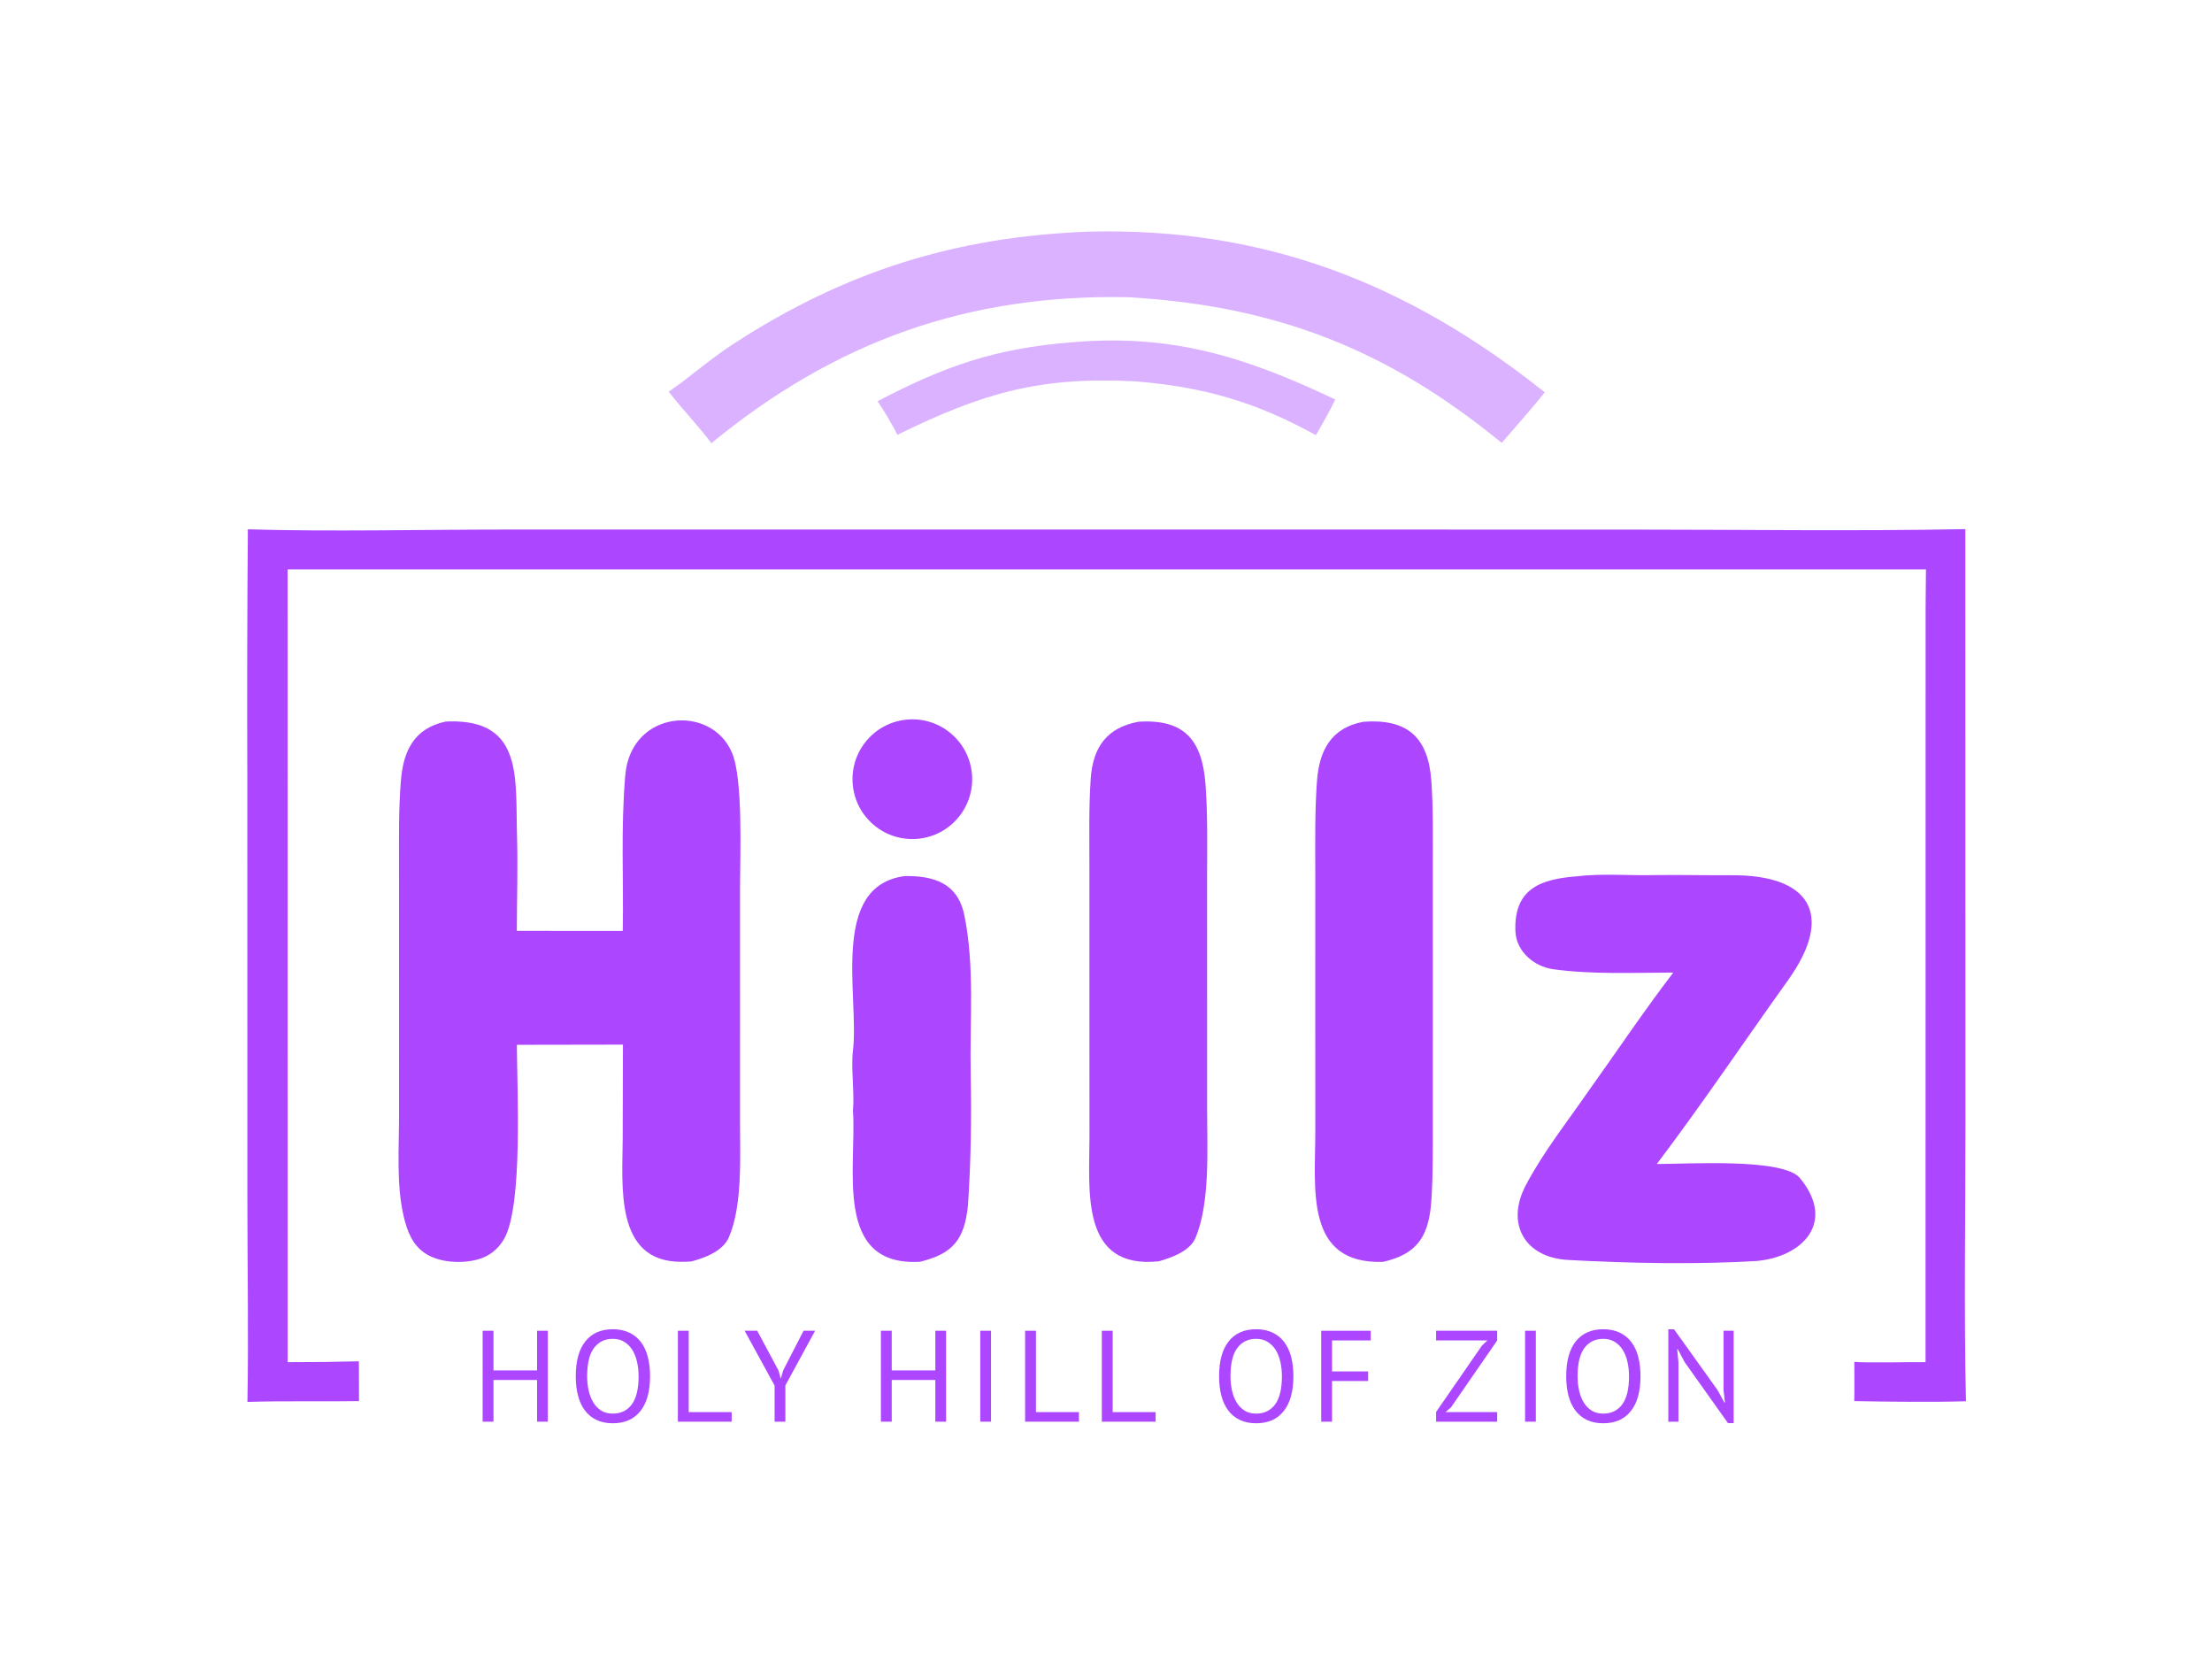
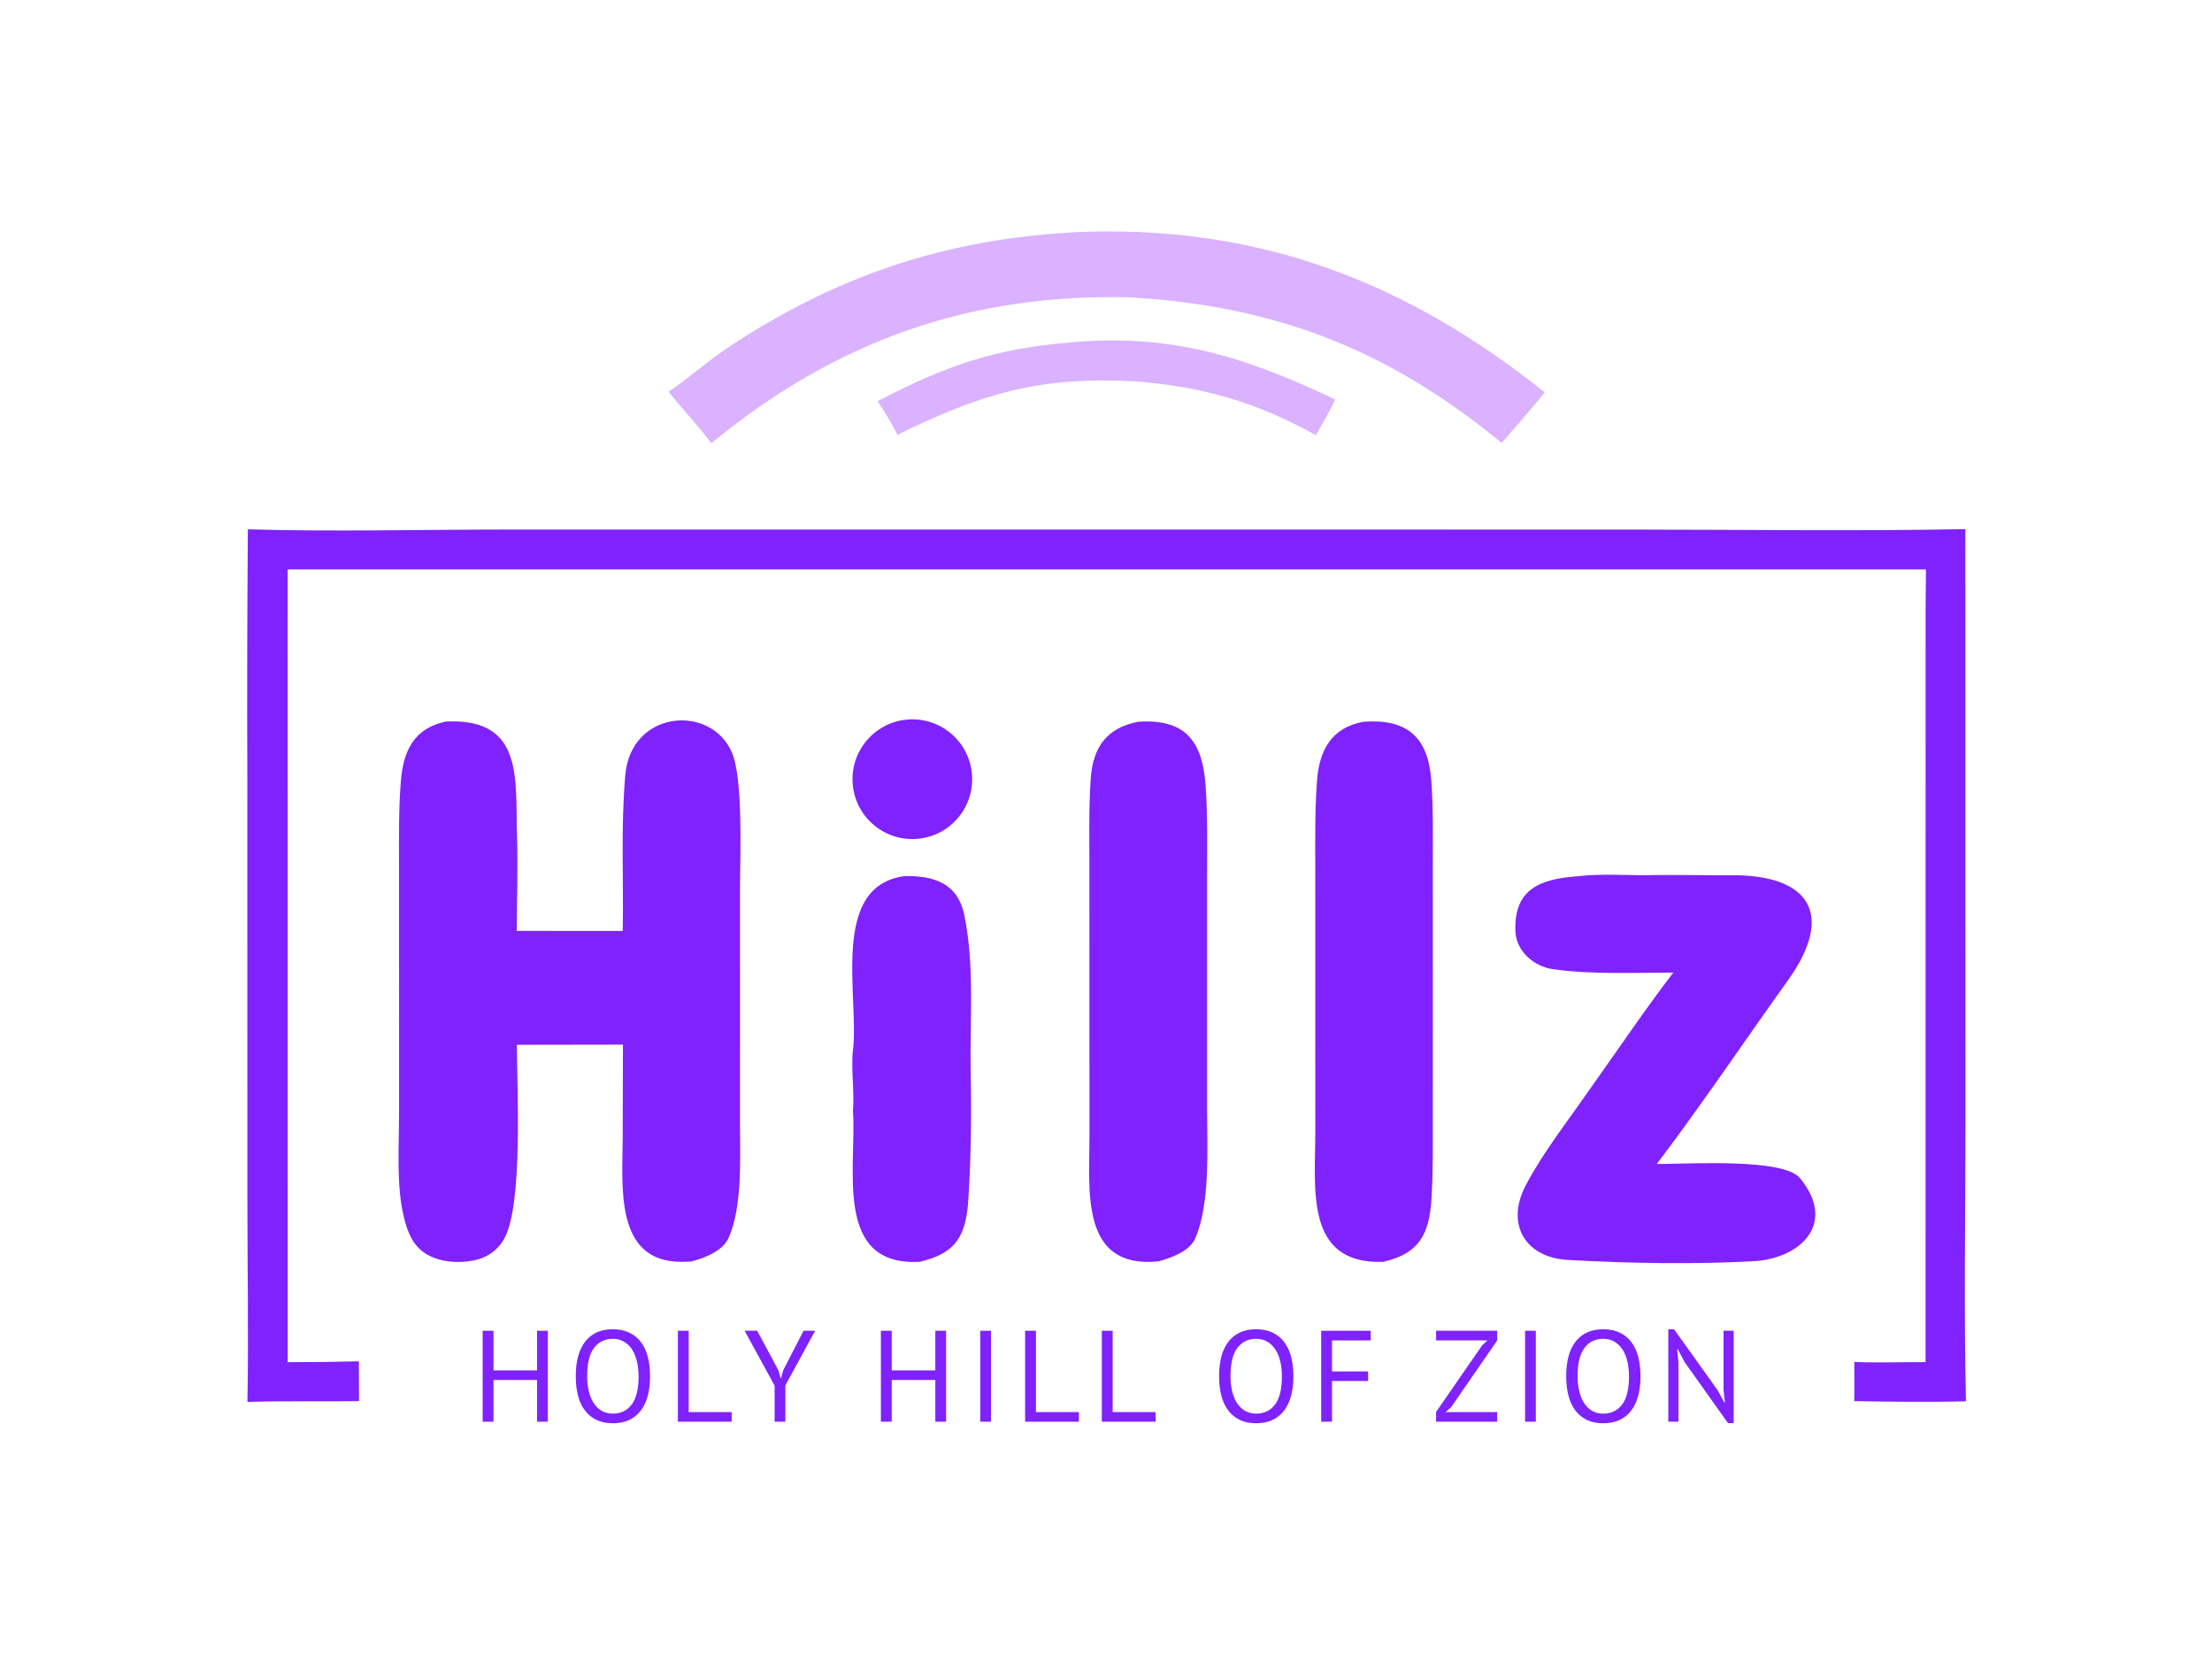
<svg xmlns="http://www.w3.org/2000/svg" width="698" height="522" viewBox="0 0 698 522" fill="none">
-   <path d="M169.478 435.343H155.722V448.501H152.301V419.814H155.722V432.322H169.478V419.814H172.874V448.501H169.478V435.343Z" fill="#AD46FF" />
-   <path d="M181.684 434.17C181.684 429.376 182.689 425.706 184.705 423.159C186.733 420.613 189.623 419.339 193.368 419.339C195.378 419.339 197.12 419.701 198.586 420.413C200.066 421.112 201.289 422.111 202.257 423.409C203.237 424.707 203.961 426.268 204.429 428.078C204.891 429.894 205.128 431.923 205.128 434.17C205.128 438.951 204.104 442.621 202.057 445.18C200.022 447.727 197.126 449 193.368 449C191.371 449 189.636 448.638 188.175 447.926C186.709 447.215 185.491 446.204 184.53 444.905C183.563 443.607 182.845 442.053 182.383 440.237C181.915 438.427 181.684 436.404 181.684 434.17ZM185.279 434.17C185.279 435.755 185.435 437.253 185.754 438.664C186.066 440.081 186.552 441.329 187.202 442.409C187.863 443.495 188.706 444.356 189.723 445.005C190.753 445.642 191.97 445.954 193.368 445.954C195.896 445.954 197.887 444.999 199.335 443.083C200.784 441.154 201.508 438.183 201.508 434.17C201.508 432.609 201.345 431.111 201.033 429.676C200.715 428.246 200.222 426.992 199.56 425.906C198.892 424.826 198.043 423.971 197.014 423.334C195.996 422.685 194.779 422.36 193.368 422.36C190.853 422.36 188.874 423.328 187.426 425.257C185.991 427.173 185.279 430.144 185.279 434.17Z" fill="#AD46FF" />
-   <path d="M230.882 448.501H213.905V419.814H217.325V445.48H230.882V448.501Z" fill="#AD46FF" />
-   <path d="M244.43 437.116L234.967 419.814H238.937L245.653 432.347L246.352 434.869H246.402L247.151 432.272L253.567 419.814H257.213L247.825 437.066V448.501H244.43V437.116Z" fill="#AD46FF" />
-   <path d="M295.146 435.343H281.389V448.501H277.968V419.814H281.389V432.322H295.146V419.814H298.541V448.501H295.146V435.343Z" fill="#AD46FF" />
-   <path d="M309.324 419.814H312.719V448.501H309.324V419.814Z" fill="#AD46FF" />
-   <path d="M340.453 448.501H323.476V419.814H326.897V445.48H340.453V448.501Z" fill="#AD46FF" />
-   <path d="M364.661 448.501H347.684V419.814H351.104V445.48H364.661V448.501Z" fill="#AD46FF" />
-   <path d="M384.687 434.17C384.687 429.376 385.692 425.706 387.708 423.159C389.736 420.613 392.626 419.339 396.371 419.339C398.381 419.339 400.122 419.701 401.589 420.413C403.069 421.112 404.292 422.111 405.259 423.409C406.239 424.707 406.963 426.268 407.432 428.078C407.893 429.894 408.131 431.923 408.131 434.17C408.131 438.951 407.107 442.621 405.06 445.18C403.025 447.727 400.129 449 396.371 449C394.374 449 392.639 448.638 391.178 447.926C389.711 447.215 388.494 446.204 387.533 444.905C386.566 443.607 385.848 442.053 385.386 440.237C384.918 438.427 384.687 436.404 384.687 434.17ZM388.282 434.17C388.282 435.755 388.438 437.253 388.756 438.664C389.068 440.081 389.555 441.329 390.204 442.409C390.866 443.495 391.709 444.356 392.726 445.005C393.756 445.642 394.973 445.954 396.371 445.954C398.899 445.954 400.89 444.999 402.338 443.083C403.786 441.154 404.51 438.183 404.51 434.17C404.51 432.609 404.348 431.111 404.036 429.676C403.718 428.246 403.225 426.992 402.563 425.906C401.895 424.826 401.046 423.971 400.016 423.334C398.999 422.685 397.782 422.36 396.371 422.36C393.856 422.36 391.877 423.328 390.429 425.257C388.994 427.173 388.282 430.144 388.282 434.17Z" fill="#AD46FF" />
-   <path d="M416.908 419.814H432.537V422.86H420.328V432.647H431.713V435.668H420.328V448.501H416.908V419.814Z" fill="#AD46FF" />
-   <path d="M453.162 445.43L467.642 424.483L469.365 422.86H453.162V419.814H472.436V422.885L457.88 443.957L456.158 445.48H472.436V448.501H453.162V445.43Z" fill="#AD46FF" />
-   <path d="M481.238 419.814H484.633V448.501H481.238V419.814Z" fill="#AD46FF" />
-   <path d="M494.217 434.17C494.217 429.376 495.222 425.706 497.238 423.159C499.266 420.613 502.156 419.339 505.901 419.339C507.911 419.339 509.653 419.701 511.119 420.413C512.599 421.112 513.822 422.111 514.789 423.409C515.769 424.707 516.493 426.268 516.962 428.078C517.423 429.894 517.661 431.923 517.661 434.17C517.661 438.951 516.637 442.621 514.59 445.18C512.555 447.727 509.659 449 505.901 449C503.904 449 502.169 448.638 500.708 447.926C499.241 447.215 498.024 446.204 497.063 444.905C496.096 443.607 495.378 442.053 494.916 440.237C494.448 438.427 494.217 436.404 494.217 434.17ZM497.812 434.17C497.812 435.755 497.968 437.253 498.286 438.664C498.598 440.081 499.085 441.329 499.734 442.409C500.396 443.495 501.239 444.356 502.256 445.005C503.286 445.642 504.503 445.954 505.901 445.954C508.429 445.954 510.42 444.999 511.868 443.083C513.316 441.154 514.04 438.183 514.04 434.17C514.04 432.609 513.878 431.111 513.566 429.676C513.248 428.246 512.755 426.992 512.093 425.906C511.425 424.826 510.576 423.971 509.546 423.334C508.529 422.685 507.312 422.36 505.901 422.36C503.386 422.36 501.407 423.328 499.959 425.257C498.524 427.173 497.812 430.144 497.812 434.17Z" fill="#AD46FF" />
-   <path d="M531.606 429.726L529.409 425.606H529.234L529.634 429.726V448.501H526.438V419.365H528.261L541.967 438.514L544.114 442.434H544.314L543.865 438.514V419.814H547.061V448.95H545.263L531.606 429.726Z" fill="#AD46FF" />
-   <path d="M78.215 166.984C104.132 167.763 133.404 167.059 159.609 167.059L318.788 167.053L514.938 167.069C549.519 167.071 585.687 167.6 620.171 166.926L620.208 354.885C620.208 383.395 619.706 413.698 620.366 442.055C609.485 442.38 595.969 442.204 585.112 442.004C585.2 437.975 585.13 433.675 585.135 429.622C589.048 430.012 602.927 429.641 607.61 429.715L607.629 191.62L607.74 179.631L90.76 179.646L90.779 429.724C98.268 429.738 105.757 429.65 113.244 429.455L113.288 442.009C101.611 442.199 89.733 441.888 78.08 442.264C78.458 421.474 78.067 399.445 78.063 378.534L78.046 244.881C77.949 218.915 78.006 192.949 78.215 166.984Z" fill="#AD46FF" />
-   <path d="M140.585 227.638C140.993 227.61 141.401 227.592 141.81 227.587C165.173 227.039 162.614 245.708 163.141 263.447C163.438 273.429 163.112 283.661 163.081 293.666L196.51 293.685C196.818 277.046 195.856 261.841 197.3 244.607C199.027 223.975 224.315 221.993 230.94 237.36C234.569 245.777 233.511 269.956 233.515 280.449L233.52 320.826L233.513 354.318C233.506 364.88 234.344 380.452 229.953 390.42C228.08 394.672 222.484 396.826 218.131 397.959C217.065 398.024 215.997 398.061 214.929 398.066C193.74 398.048 196.471 373.915 196.494 359.026L196.573 329.55L163.1 329.605C163.131 343.12 165.111 380.373 159.051 390.875C157.158 394.157 154.255 396.432 150.561 397.374C145.494 398.67 138.985 398.363 134.444 395.564C130.17 392.927 128.485 388.409 127.389 383.757C125.028 373.72 125.93 362.062 125.922 351.751L125.925 311.188L125.912 272.863C125.91 263.963 125.779 255.267 126.494 246.376C127.259 236.845 130.658 229.806 140.585 227.638Z" fill="#AD46FF" />
-   <path d="M497.898 276.433C505.552 275.481 514.868 276.293 522.68 276.057C530.497 275.968 538.713 276.159 546.479 276.117C571.019 275.978 579.096 288.439 564.187 309.27C550.452 328.454 537.037 348.399 522.81 367.206C533.24 367.211 562.766 365.28 568.012 371.691C579.518 385.749 568.582 396.562 554.295 397.806C535.496 398.948 513.592 398.54 494.728 397.472C481.114 396.701 475.089 386.042 481.439 373.966C486.897 363.585 494.426 354.068 501.119 344.388C510.013 331.95 518.712 318.955 528.014 306.814C515.537 306.838 502.396 307.469 490.086 305.756C484.14 304.934 478.482 300.194 478.199 293.88C477.595 280.235 486.363 277.245 497.898 276.433Z" fill="#AD46FF" />
-   <path d="M359.254 227.685C373.495 226.793 379.33 233.196 380.397 247.407C381.135 257.184 380.899 267.022 380.903 276.823L380.908 314.609V350.497C380.908 362.174 381.92 379.505 377.222 390.54C375.44 394.719 369.861 396.678 365.678 397.908C340.729 400.508 343.807 375.558 343.788 358.594L343.769 321.109L343.765 273.508C343.769 264.195 343.547 254.923 344.183 245.624C344.865 235.689 349.298 229.528 359.254 227.685Z" fill="#AD46FF" />
-   <path d="M430.254 227.694C444.031 226.7 450.669 232.499 451.657 246.306C452.293 255.155 452.121 263.781 452.126 272.635L452.135 315.719L452.126 353.534C452.121 361.807 452.219 369.862 451.713 378.13C451.021 389.412 447.781 395.499 436.451 398.08C411.571 398.92 415.062 374.96 415.048 356.978L415.034 318.797L415.039 274.956C415.039 265.355 414.867 255.907 415.582 246.325C416.301 236.636 420.154 229.532 430.254 227.694Z" fill="#AD46FF" />
+   <path d="M169.478 435.343H155.722V448.501H152.301V419.814H155.722V432.322H169.478V419.814H172.874V448.501H169.478V435.343Z" fill="#7f22fe" />
+   <path d="M181.684 434.17C181.684 429.376 182.689 425.706 184.705 423.159C186.733 420.613 189.623 419.339 193.368 419.339C195.378 419.339 197.12 419.701 198.586 420.413C200.066 421.112 201.289 422.111 202.257 423.409C203.237 424.707 203.961 426.268 204.429 428.078C204.891 429.894 205.128 431.923 205.128 434.17C205.128 438.951 204.104 442.621 202.057 445.18C200.022 447.727 197.126 449 193.368 449C191.371 449 189.636 448.638 188.175 447.926C186.709 447.215 185.491 446.204 184.53 444.905C183.563 443.607 182.845 442.053 182.383 440.237C181.915 438.427 181.684 436.404 181.684 434.17ZM185.279 434.17C185.279 435.755 185.435 437.253 185.754 438.664C186.066 440.081 186.552 441.329 187.202 442.409C187.863 443.495 188.706 444.356 189.723 445.005C190.753 445.642 191.97 445.954 193.368 445.954C195.896 445.954 197.887 444.999 199.335 443.083C200.784 441.154 201.508 438.183 201.508 434.17C201.508 432.609 201.345 431.111 201.033 429.676C200.715 428.246 200.222 426.992 199.56 425.906C198.892 424.826 198.043 423.971 197.014 423.334C195.996 422.685 194.779 422.36 193.368 422.36C190.853 422.36 188.874 423.328 187.426 425.257C185.991 427.173 185.279 430.144 185.279 434.17Z" fill="#7f22fe" />
+   <path d="M230.882 448.501H213.905V419.814H217.325V445.48H230.882V448.501Z" fill="#7f22fe" />
+   <path d="M244.43 437.116L234.967 419.814H238.937L245.653 432.347L246.352 434.869H246.402L247.151 432.272L253.567 419.814H257.213L247.825 437.066V448.501H244.43V437.116Z" fill="#7f22fe" />
+   <path d="M295.146 435.343H281.389V448.501H277.968V419.814H281.389V432.322H295.146V419.814H298.541V448.501H295.146V435.343Z" fill="#7f22fe" />
+   <path d="M309.324 419.814H312.719V448.501H309.324V419.814Z" fill="#7f22fe" />
+   <path d="M340.453 448.501H323.476V419.814H326.897V445.48H340.453V448.501Z" fill="#7f22fe" />
+   <path d="M364.661 448.501H347.684V419.814H351.104V445.48H364.661V448.501Z" fill="#7f22fe" />
+   <path d="M384.687 434.17C384.687 429.376 385.692 425.706 387.708 423.159C389.736 420.613 392.626 419.339 396.371 419.339C398.381 419.339 400.122 419.701 401.589 420.413C403.069 421.112 404.292 422.111 405.259 423.409C406.239 424.707 406.963 426.268 407.432 428.078C407.893 429.894 408.131 431.923 408.131 434.17C408.131 438.951 407.107 442.621 405.06 445.18C403.025 447.727 400.129 449 396.371 449C394.374 449 392.639 448.638 391.178 447.926C389.711 447.215 388.494 446.204 387.533 444.905C386.566 443.607 385.848 442.053 385.386 440.237C384.918 438.427 384.687 436.404 384.687 434.17ZM388.282 434.17C388.282 435.755 388.438 437.253 388.756 438.664C389.068 440.081 389.555 441.329 390.204 442.409C390.866 443.495 391.709 444.356 392.726 445.005C393.756 445.642 394.973 445.954 396.371 445.954C398.899 445.954 400.89 444.999 402.338 443.083C403.786 441.154 404.51 438.183 404.51 434.17C404.51 432.609 404.348 431.111 404.036 429.676C403.718 428.246 403.225 426.992 402.563 425.906C401.895 424.826 401.046 423.971 400.016 423.334C398.999 422.685 397.782 422.36 396.371 422.36C393.856 422.36 391.877 423.328 390.429 425.257C388.994 427.173 388.282 430.144 388.282 434.17Z" fill="#7f22fe" />
+   <path d="M416.908 419.814H432.537V422.86H420.328V432.647H431.713V435.668H420.328V448.501H416.908V419.814Z" fill="#7f22fe" />
+   <path d="M453.162 445.43L467.642 424.483L469.365 422.86H453.162V419.814H472.436V422.885L457.88 443.957L456.158 445.48H472.436V448.501H453.162V445.43Z" fill="#7f22fe" />
+   <path d="M481.238 419.814H484.633V448.501H481.238V419.814Z" fill="#7f22fe" />
+   <path d="M494.217 434.17C494.217 429.376 495.222 425.706 497.238 423.159C499.266 420.613 502.156 419.339 505.901 419.339C507.911 419.339 509.653 419.701 511.119 420.413C512.599 421.112 513.822 422.111 514.789 423.409C515.769 424.707 516.493 426.268 516.962 428.078C517.423 429.894 517.661 431.923 517.661 434.17C517.661 438.951 516.637 442.621 514.59 445.18C512.555 447.727 509.659 449 505.901 449C503.904 449 502.169 448.638 500.708 447.926C499.241 447.215 498.024 446.204 497.063 444.905C496.096 443.607 495.378 442.053 494.916 440.237C494.448 438.427 494.217 436.404 494.217 434.17ZM497.812 434.17C497.812 435.755 497.968 437.253 498.286 438.664C498.598 440.081 499.085 441.329 499.734 442.409C500.396 443.495 501.239 444.356 502.256 445.005C503.286 445.642 504.503 445.954 505.901 445.954C508.429 445.954 510.42 444.999 511.868 443.083C513.316 441.154 514.04 438.183 514.04 434.17C514.04 432.609 513.878 431.111 513.566 429.676C513.248 428.246 512.755 426.992 512.093 425.906C511.425 424.826 510.576 423.971 509.546 423.334C508.529 422.685 507.312 422.36 505.901 422.36C503.386 422.36 501.407 423.328 499.959 425.257C498.524 427.173 497.812 430.144 497.812 434.17Z" fill="#7f22fe" />
+   <path d="M531.606 429.726L529.409 425.606H529.234L529.634 429.726V448.501H526.438V419.365H528.261L541.967 438.514L544.114 442.434H544.314L543.865 438.514V419.814H547.061V448.95H545.263L531.606 429.726Z" fill="#7f22fe" />
+   <path d="M78.215 166.984C104.132 167.763 133.404 167.059 159.609 167.059L318.788 167.053L514.938 167.069C549.519 167.071 585.687 167.6 620.171 166.926L620.208 354.885C620.208 383.395 619.706 413.698 620.366 442.055C609.485 442.38 595.969 442.204 585.112 442.004C585.2 437.975 585.13 433.675 585.135 429.622C589.048 430.012 602.927 429.641 607.61 429.715L607.629 191.62L607.74 179.631L90.76 179.646L90.779 429.724C98.268 429.738 105.757 429.65 113.244 429.455L113.288 442.009C101.611 442.199 89.733 441.888 78.08 442.264C78.458 421.474 78.067 399.445 78.063 378.534L78.046 244.881C77.949 218.915 78.006 192.949 78.215 166.984Z" fill="#7f22fe" />
+   <path d="M140.585 227.638C140.993 227.61 141.401 227.592 141.81 227.587C165.173 227.039 162.614 245.708 163.141 263.447C163.438 273.429 163.112 283.661 163.081 293.666L196.51 293.685C196.818 277.046 195.856 261.841 197.3 244.607C199.027 223.975 224.315 221.993 230.94 237.36C234.569 245.777 233.511 269.956 233.515 280.449L233.52 320.826L233.513 354.318C233.506 364.88 234.344 380.452 229.953 390.42C228.08 394.672 222.484 396.826 218.131 397.959C217.065 398.024 215.997 398.061 214.929 398.066C193.74 398.048 196.471 373.915 196.494 359.026L196.573 329.55L163.1 329.605C163.131 343.12 165.111 380.373 159.051 390.875C157.158 394.157 154.255 396.432 150.561 397.374C145.494 398.67 138.985 398.363 134.444 395.564C130.17 392.927 128.485 388.409 127.389 383.757C125.028 373.72 125.93 362.062 125.922 351.751L125.925 311.188L125.912 272.863C125.91 263.963 125.779 255.267 126.494 246.376C127.259 236.845 130.658 229.806 140.585 227.638Z" fill="#7f22fe" />
+   <path d="M497.898 276.433C505.552 275.481 514.868 276.293 522.68 276.057C530.497 275.968 538.713 276.159 546.479 276.117C571.019 275.978 579.096 288.439 564.187 309.27C550.452 328.454 537.037 348.399 522.81 367.206C533.24 367.211 562.766 365.28 568.012 371.691C579.518 385.749 568.582 396.562 554.295 397.806C535.496 398.948 513.592 398.54 494.728 397.472C481.114 396.701 475.089 386.042 481.439 373.966C486.897 363.585 494.426 354.068 501.119 344.388C510.013 331.95 518.712 318.955 528.014 306.814C515.537 306.838 502.396 307.469 490.086 305.756C484.14 304.934 478.482 300.194 478.199 293.88C477.595 280.235 486.363 277.245 497.898 276.433Z" fill="#7f22fe" />
+   <path d="M359.254 227.685C373.495 226.793 379.33 233.196 380.397 247.407C381.135 257.184 380.899 267.022 380.903 276.823L380.908 314.609V350.497C380.908 362.174 381.92 379.505 377.222 390.54C375.44 394.719 369.861 396.678 365.678 397.908C340.729 400.508 343.807 375.558 343.788 358.594L343.769 321.109L343.765 273.508C343.769 264.195 343.547 254.923 344.183 245.624C344.865 235.689 349.298 229.528 359.254 227.685Z" fill="#7f22fe" />
+   <path d="M430.254 227.694C444.031 226.7 450.669 232.499 451.657 246.306C452.293 255.155 452.121 263.781 452.126 272.635L452.135 315.719L452.126 353.534C452.121 361.807 452.219 369.862 451.713 378.13C451.021 389.412 447.781 395.499 436.451 398.08C411.571 398.92 415.062 374.96 415.048 356.978L415.034 318.797L415.039 274.956C415.039 265.355 414.867 255.907 415.582 246.325C416.301 236.636 420.154 229.532 430.254 227.694Z" fill="#7f22fe" />
  <path d="M343.078 73.092C398.848 71.555 444.314 89.386 487.431 123.749C483.356 128.966 478.226 134.651 473.863 139.722C437.922 110.218 402.613 96.471 356.102 93.763C305.361 92.709 263.568 107.726 224.468 139.819C221.148 135.242 214.95 128.668 211.006 123.569C217.931 118.834 223.709 113.509 231.51 108.442C266.652 85.618 301.45 74.722 343.078 73.092Z" fill="#DAB2FF" />
-   <path d="M285.502 276.377C294.582 276.247 302.197 278.541 304.286 288.666C307.639 304.902 305.962 322.312 306.304 338.9C306.584 352.443 306.373 366.589 305.45 380.094C304.393 391.093 300.657 395.527 290.298 398.057C262.801 399.612 270.393 368.321 269.156 350.339C269.667 344.522 268.488 337.024 269.154 331.383C271.168 314.308 261.71 279.483 285.502 276.377Z" fill="#AD46FF" />
+   <path d="M285.502 276.377C294.582 276.247 302.197 278.541 304.286 288.666C307.639 304.902 305.962 322.312 306.304 338.9C306.584 352.443 306.373 366.589 305.45 380.094C304.393 391.093 300.657 395.527 290.298 398.057C262.801 399.612 270.393 368.321 269.156 350.339C269.667 344.522 268.488 337.024 269.154 331.383C271.168 314.308 261.71 279.483 285.502 276.377Z" fill="#7f22fe" />
  <path d="M338.35 107.977C370.144 105.217 393.408 112.786 421.342 126.026C419.583 129.784 417.304 133.665 415.229 137.279C396.397 126.85 379.729 122.027 358.368 120.314C327.952 118.661 309.79 124.128 283.17 137.165C281.668 134.037 278.813 129.394 276.926 126.568C298.286 115.435 313.885 109.914 338.35 107.977Z" fill="#DAB2FF" />
-   <path d="M285.928 227.035C296.296 225.948 305.581 233.474 306.668 243.846C307.755 254.213 300.234 263.503 289.866 264.594C279.495 265.685 270.204 258.159 269.116 247.783C268.028 237.411 275.556 228.121 285.928 227.035Z" fill="#AD46FF" />
+   <path d="M285.928 227.035C296.296 225.948 305.581 233.474 306.668 243.846C307.755 254.213 300.234 263.503 289.866 264.594C279.495 265.685 270.204 258.159 269.116 247.783C268.028 237.411 275.556 228.121 285.928 227.035Z" fill="#7f22fe" />
</svg>
